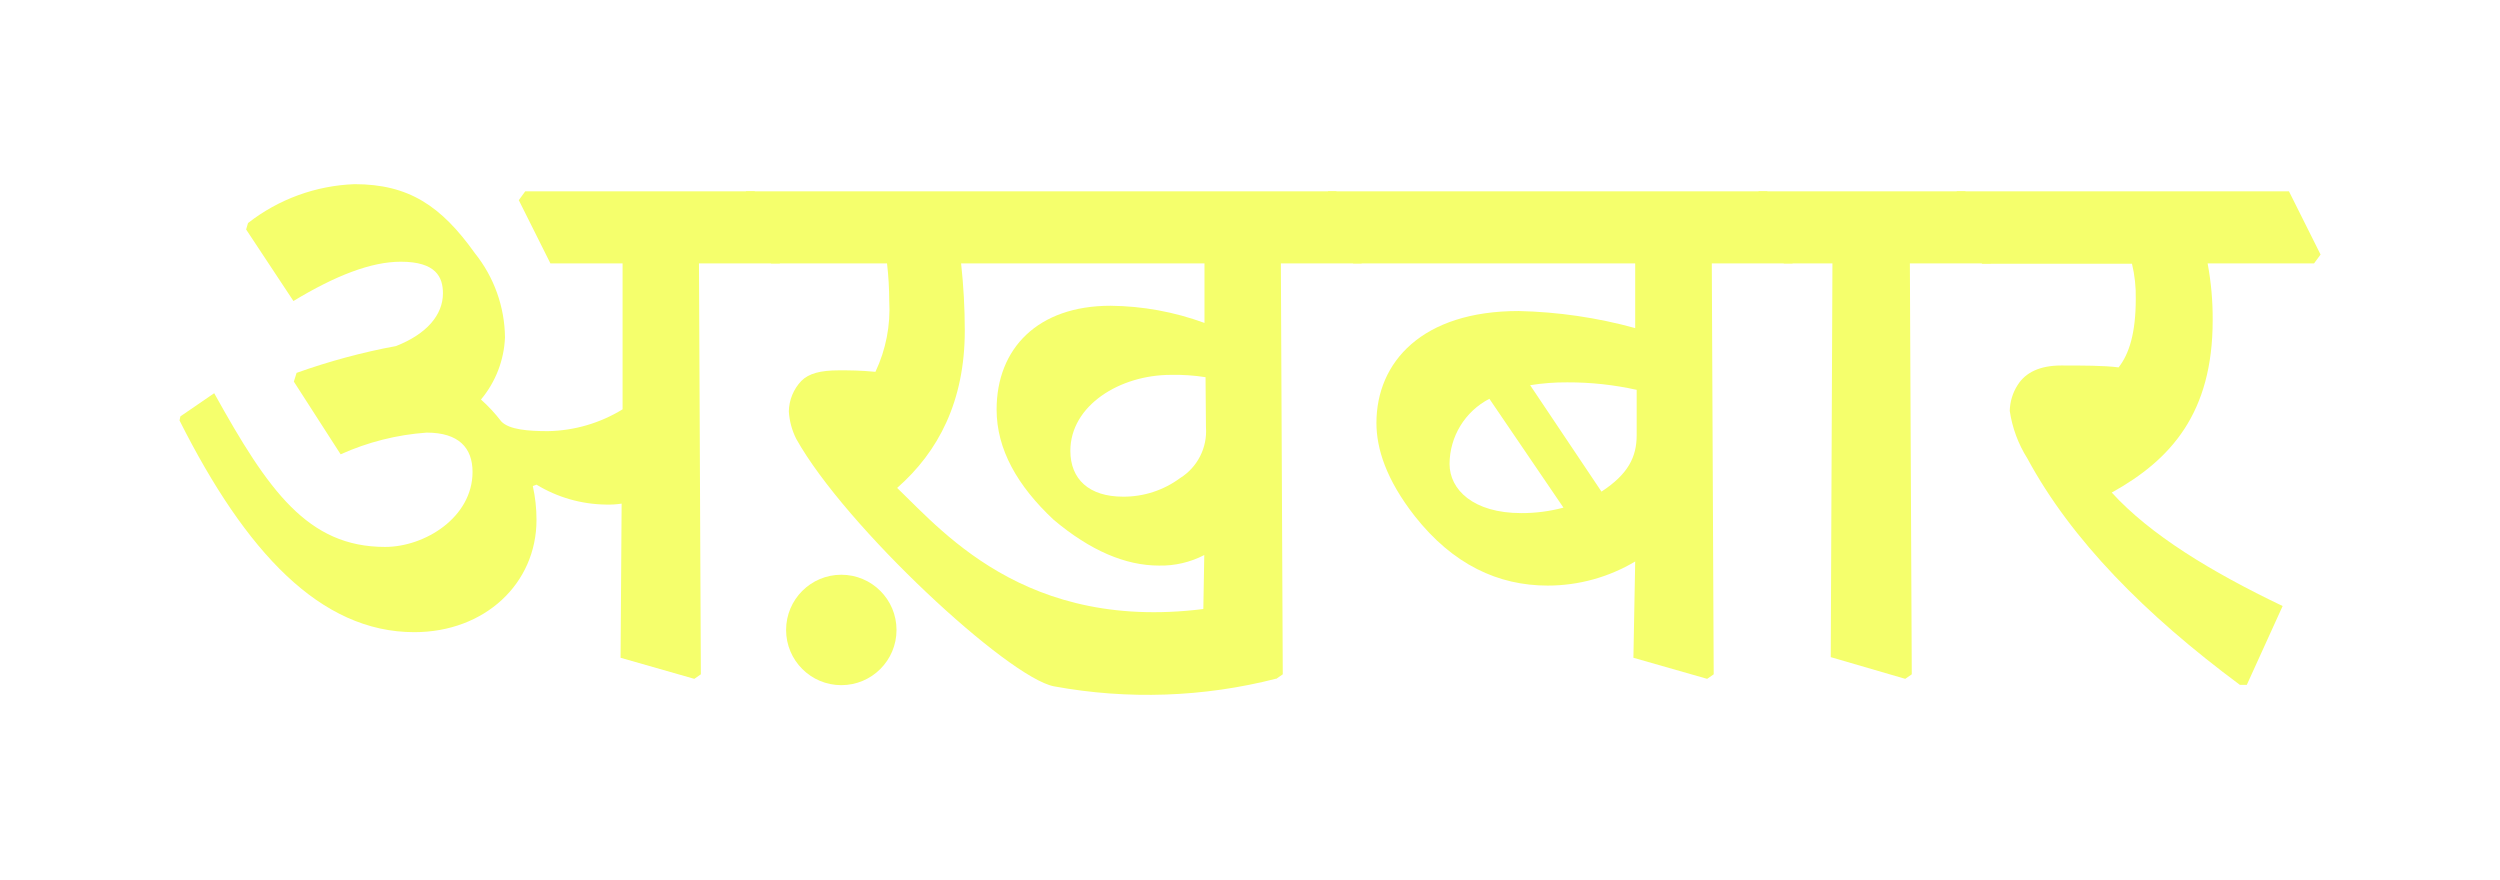
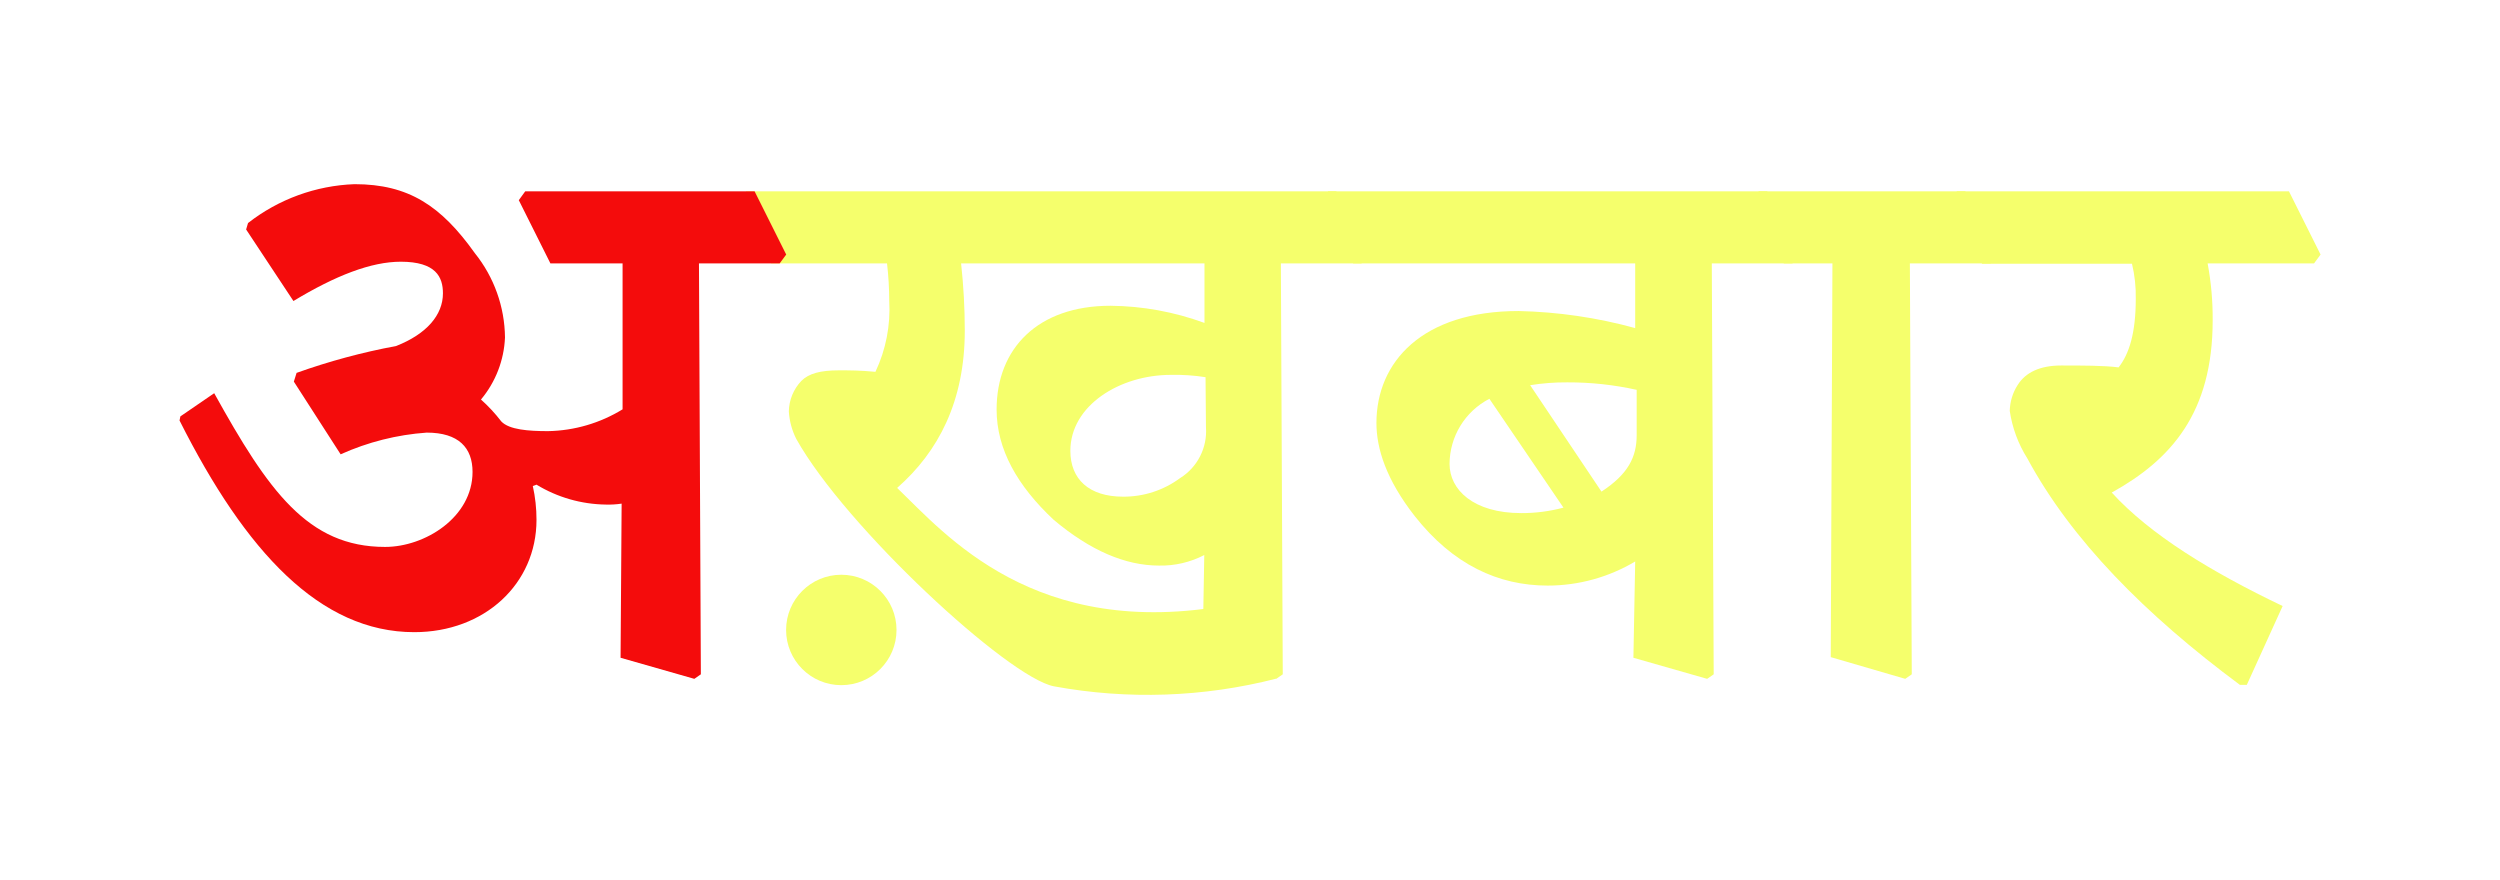
- <svg xmlns="http://www.w3.org/2000/svg" id="Layer_1" data-name="Layer 1" width="237.28" height="83.49" viewBox="0 0 237.28 83.49">
+ <svg xmlns="http://www.w3.org/2000/svg" id="Layer_1" data-name="Layer 1" viewBox="0 0 237.28 83.49">
  <defs>
-     <style>
-       .cls-1 {
-         fill: #f5ff6c;
-       }
-     </style>
+     <style>.cls-1{fill:#f5ff6c;}.cls-2{fill:#f40c0c;}</style>
  </defs>
-   <g>
-     <path class="cls-1" d="M23.36,21.78l.18-.61a17.45,17.45,0,0,1,10.11-3.69c5.14,0,8.22,2.06,11.42,6.55a13,13,0,0,1,2.86,8,9.82,9.82,0,0,1-2.28,5.89A15.13,15.13,0,0,1,47.58,40c.75.79,2.59.92,4.44.92a14,14,0,0,0,7.07-2.07V25H52.24l-3-6,.61-.84H71.62l3,6L74,25H66.34l.18,39-.62.43-7-2L59,47.8a8.28,8.28,0,0,1-1.49.09A13,13,0,0,1,50.92,46l-.35.13a14.68,14.68,0,0,1,.35,3.21C50.92,55.4,46,60,39.32,60c-8.92,0-16-7.61-22.28-20.09l.08-.39,3.21-2.2c5.14,9.27,8.88,14.59,16.22,14.59,3.78,0,8.3-2.81,8.3-7.12,0-2.28-1.31-3.73-4.35-3.73a24,24,0,0,0-8.17,2.06l-4.44-6.9.26-.83a61.56,61.56,0,0,1,9.45-2.55c2.9-1.14,4.44-2.95,4.44-5,0-1.54-.66-3-4-3-2.81,0-6.19,1.31-10.19,3.73Z" />
-     <path class="cls-1" d="M70.21,19l.62-.84h56l3,6-.61.84h-7.65l.18,39-.62.43-7-2,.17-9.75a8.91,8.91,0,0,1-4.3,1c-3.17,0-6.51-1.41-10-4.35-3.43-3.21-5.41-6.68-5.41-10.46,0-5.8,3.91-9.85,10.81-9.85a26.63,26.63,0,0,1,8.92,1.63V25H91.22a59.12,59.12,0,0,1,.35,6.37c0,6.72-2.51,11.51-6.42,14.94,4.57,4.39,13.06,14.53,31.59,11.1l4.4,7a49.17,49.17,0,0,1-21.11.73C95.68,64.3,80.23,50,75.57,41.65a6.71,6.71,0,0,1-.7-2.6,4.3,4.3,0,0,1,1.19-2.9c.7-.7,1.8-1,3.55-1,1.06,0,2,0,3.48.14a13.92,13.92,0,0,0,1.31-6.73A31.78,31.78,0,0,0,84.19,25h-11ZM114.42,35.8a18.49,18.49,0,0,0-3.3-.22c-4.83,0-9.53,2.9-9.53,7.21,0,2.68,1.76,4.35,5,4.35A9,9,0,0,0,112,45.38a5.24,5.24,0,0,0,2.46-4.83Z" />
-     <path class="cls-1" d="M125.45,19l.62-.84h41.66l3,6-.61.84h-7.65l.18,39-.62.43-7-2,.17-9.14a16.23,16.23,0,0,1-8.3,2.29c-4.71,0-9-2-12.62-6.59-2.72-3.48-3.64-6.42-3.64-8.84,0-5.8,4.35-10.63,13.49-10.63a45.42,45.42,0,0,1,11.07,1.62V25H128.44Zm15.91,18.85a7,7,0,0,0-3.78,6.19c0,2.42,2.24,4.66,6.81,4.66a15.24,15.24,0,0,0,4-.52ZM152,46.66c2.55-1.67,3.34-3.3,3.34-5.36V37a30,30,0,0,0-6.59-.71,21.16,21.16,0,0,0-3.52.27Z" />
-     <path class="cls-1" d="M166.32,19l.61-.84h19.6l3,6-.61.84h-7.65l.18,39-.62.43-7.07-2.06L173.92,25h-4.61Z" />
-     <path class="cls-1" d="M185.13,19l.61-.84h31.51l3,6-.62.84h-10.1a28.45,28.45,0,0,1,.48,5.4c0,8.79-3.95,13.23-9.58,16.35,3.65,4,9.4,7.51,16.22,10.77L213.25,65h-.66c-9-6.68-16-13.76-20.17-21.49A11.62,11.62,0,0,1,190.75,39a4.74,4.74,0,0,1,.75-2.46c.75-1.19,2.11-1.85,4.13-1.85s4.09,0,5.45.18c1-1.27,1.63-3.25,1.63-6.5a13.11,13.11,0,0,0-.36-3.34H188.12Z" />
-     <circle class="cls-1" cx="79.85" cy="59.79" r="5.24" />
-   </g>
+   <path class="cls-1" d="M70.21,19l.62-.84h56l3,6-.61.84h-7.65l.18,39-.62.43-7-2,.17-9.75a8.91,8.91,0,0,1-4.3,1c-3.17,0-6.51-1.41-10-4.35-3.43-3.21-5.41-6.68-5.41-10.46,0-5.8,3.91-9.85,10.81-9.85a26.63,26.63,0,0,1,8.92,1.63V25H91.22a59.12,59.12,0,0,1,.35,6.37c0,6.72-2.51,11.51-6.42,14.94,4.57,4.39,13.06,14.53,31.59,11.1l4.4,7a49.17,49.17,0,0,1-21.11.73C95.68,64.3,80.23,50,75.57,41.65a6.71,6.71,0,0,1-.7-2.6,4.3,4.3,0,0,1,1.19-2.9c.7-.7,1.8-1,3.55-1,1.06,0,2,0,3.48.14a13.92,13.92,0,0,0,1.31-6.73A31.78,31.78,0,0,0,84.19,25h-11ZM114.42,35.8a18.49,18.49,0,0,0-3.3-.22c-4.83,0-9.53,2.9-9.53,7.21,0,2.68,1.76,4.35,5,4.35A9,9,0,0,0,112,45.38a5.24,5.24,0,0,0,2.46-4.83Z" />
+   <path class="cls-1" d="M125.45,19l.62-.84h41.66l3,6-.61.84h-7.65l.18,39-.62.43-7-2,.17-9.14a16.23,16.23,0,0,1-8.3,2.29c-4.71,0-9-2-12.62-6.59-2.72-3.48-3.64-6.42-3.64-8.84,0-5.8,4.35-10.63,13.49-10.63a45.42,45.42,0,0,1,11.07,1.62V25H128.44Zm15.91,18.85a7,7,0,0,0-3.78,6.19c0,2.42,2.24,4.66,6.81,4.66a15.24,15.24,0,0,0,4-.52ZM152,46.66c2.55-1.67,3.34-3.3,3.34-5.36V37a30,30,0,0,0-6.59-.71,21.16,21.16,0,0,0-3.52.27Z" />
+   <path class="cls-1" d="M166.32,19l.61-.84h19.6l3,6-.61.84h-7.65l.18,39-.62.43-7.07-2.06L173.92,25h-4.61Z" />
+   <path class="cls-1" d="M185.13,19l.61-.84h31.51l3,6-.62.84h-10.1a28.45,28.45,0,0,1,.48,5.4c0,8.79-3.95,13.23-9.58,16.35,3.65,4,9.4,7.51,16.22,10.77L213.25,65h-.66c-9-6.68-16-13.76-20.17-21.49A11.62,11.62,0,0,1,190.75,39a4.74,4.74,0,0,1,.75-2.46c.75-1.19,2.11-1.85,4.13-1.85s4.09,0,5.45.18c1-1.27,1.63-3.25,1.63-6.5a13.11,13.11,0,0,0-.36-3.34H188.12Z" />
+   <circle class="cls-1" cx="79.85" cy="59.79" r="5.24" />
+   <path class="cls-2" d="M23.36,21.78l.18-.61a17.45,17.45,0,0,1,10.11-3.69c5.14,0,8.22,2.06,11.42,6.55a13,13,0,0,1,2.86,8,9.82,9.82,0,0,1-2.28,5.89A15.13,15.13,0,0,1,47.58,40c.75.79,2.59.92,4.44.92a14,14,0,0,0,7.07-2.07V25H52.24l-3-6,.61-.84H71.62l3,6L74,25H66.34l.18,39-.62.43-7-2L59,47.8a8.28,8.28,0,0,1-1.49.09A13,13,0,0,1,50.92,46l-.35.13a14.68,14.68,0,0,1,.35,3.21C50.92,55.4,46,60,39.32,60c-8.92,0-16-7.61-22.28-20.09l.08-.39,3.21-2.2c5.14,9.27,8.88,14.59,16.22,14.59,3.78,0,8.3-2.81,8.3-7.12,0-2.28-1.31-3.73-4.35-3.73a24,24,0,0,0-8.17,2.06l-4.44-6.9.26-.83a61.56,61.56,0,0,1,9.45-2.55c2.9-1.14,4.44-2.95,4.44-5,0-1.54-.66-3-4-3-2.81,0-6.19,1.31-10.19,3.73Z" />
</svg>
